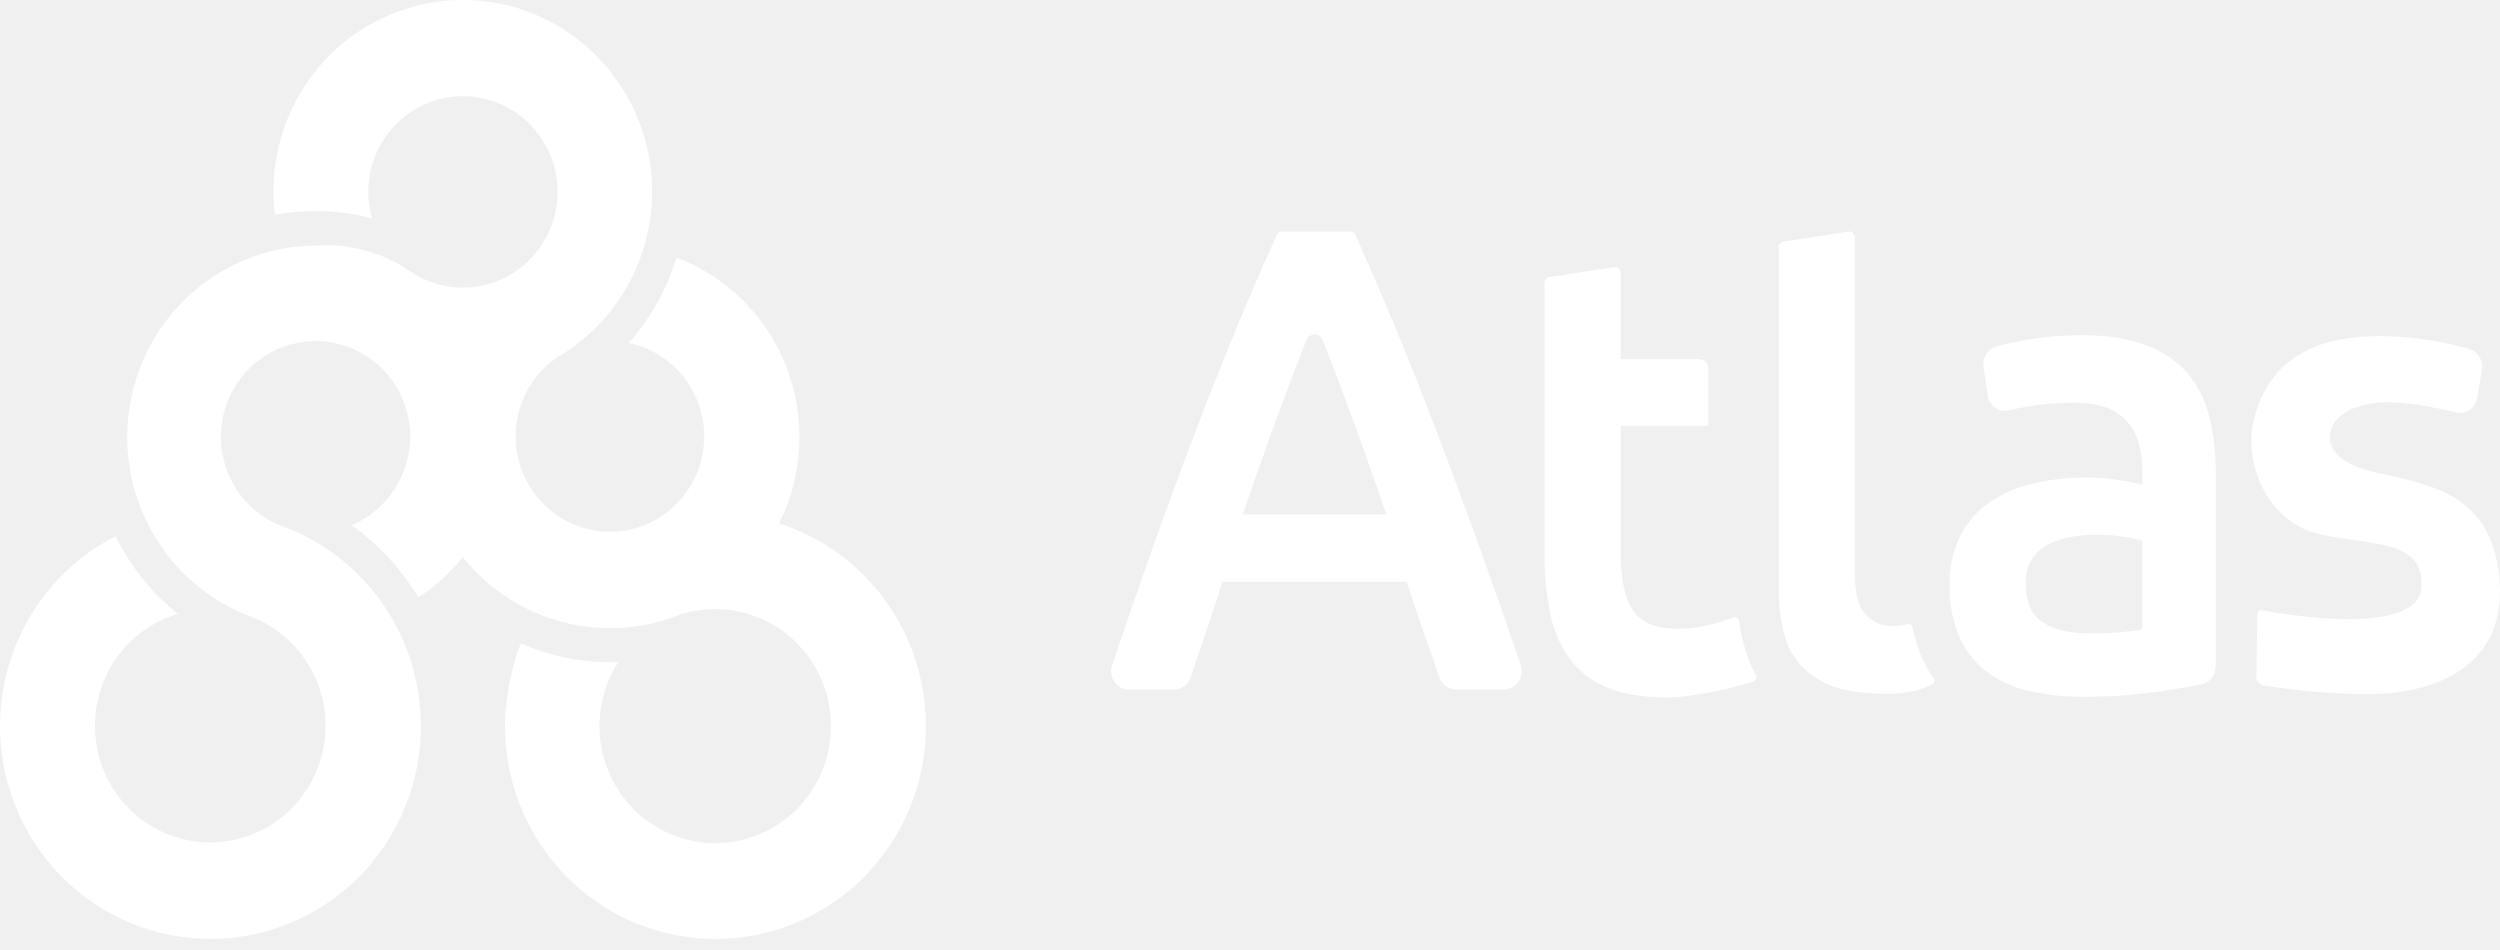
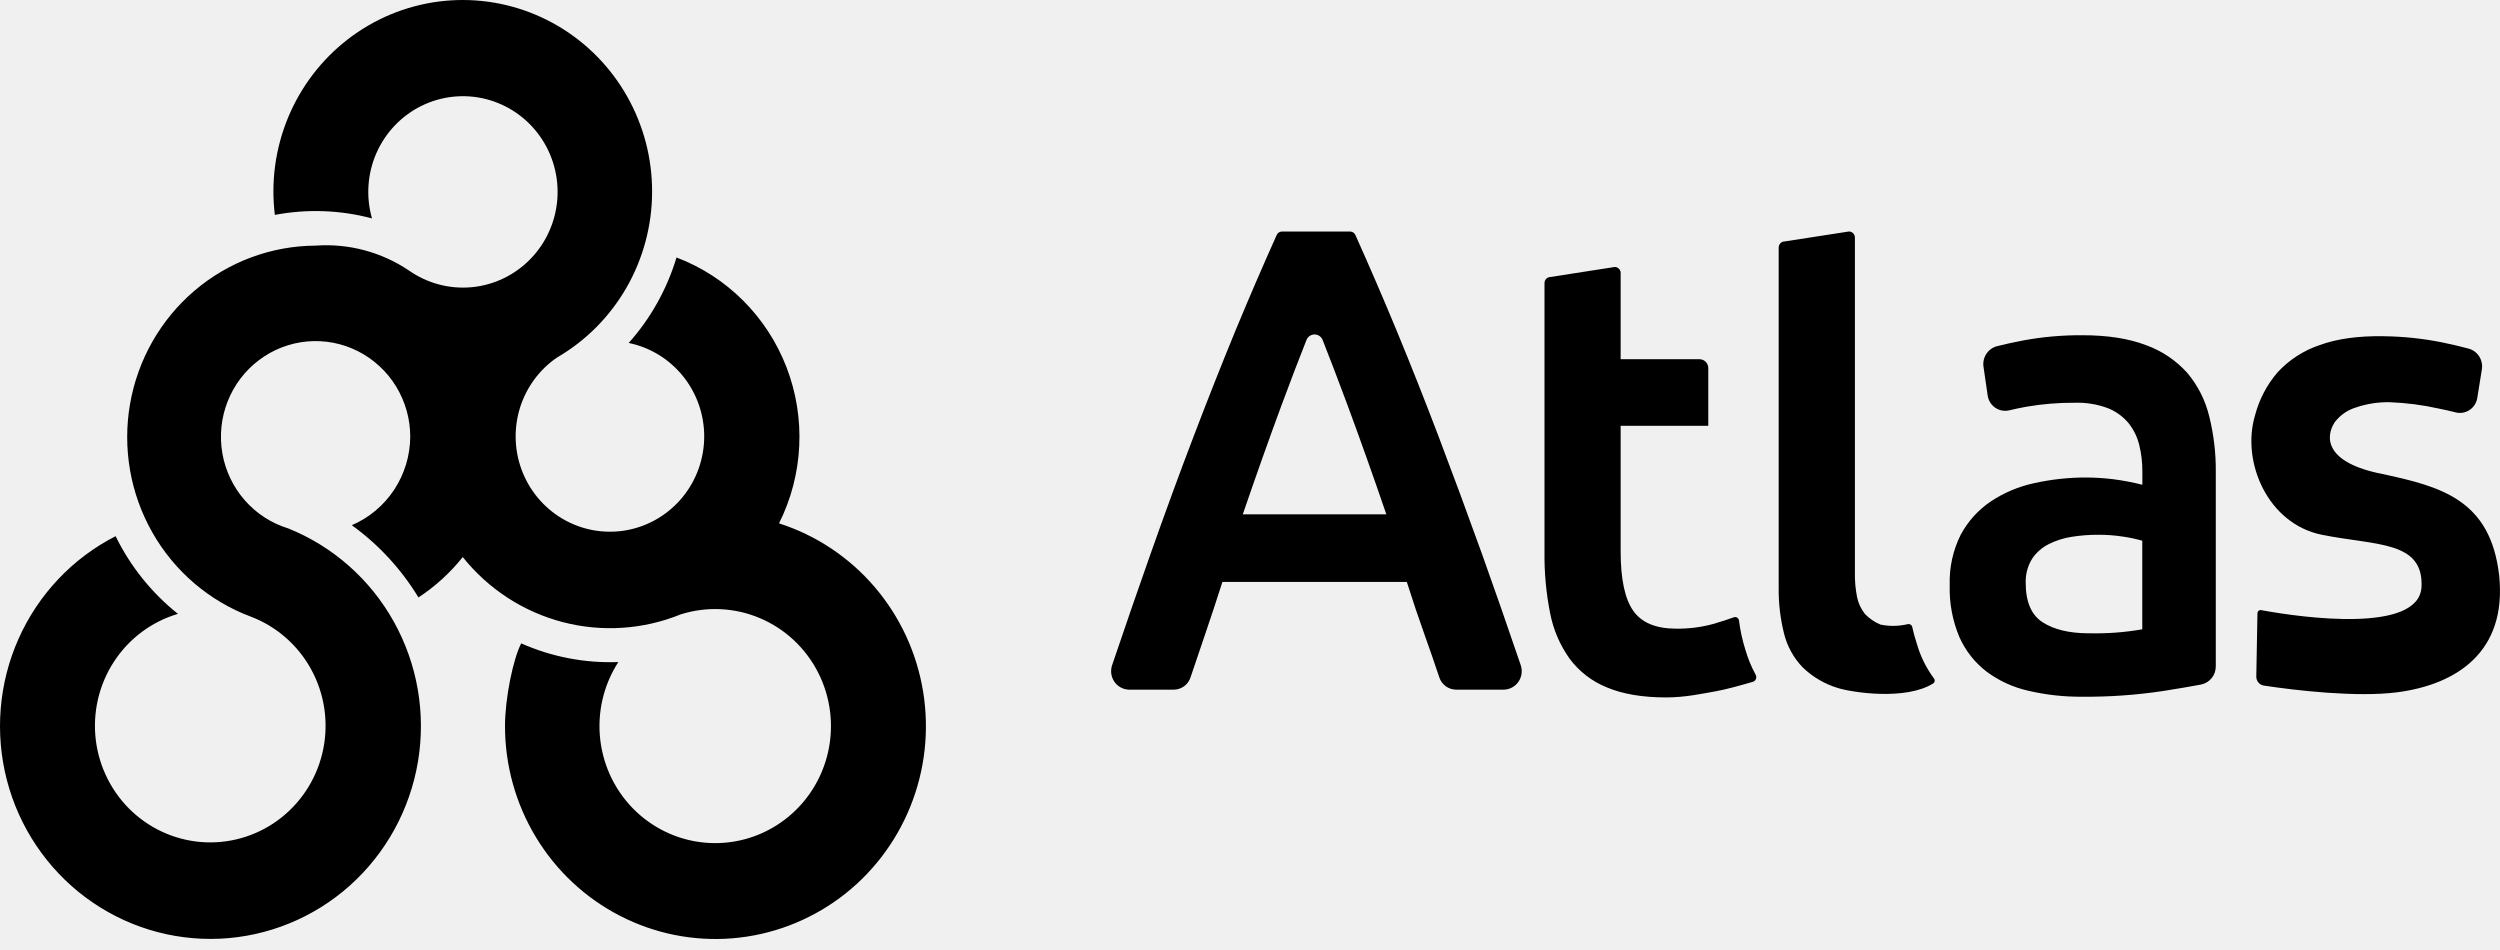
<svg xmlns="http://www.w3.org/2000/svg" width="108" height="41" viewBox="0 0 108 41" fill="none">
-   <path d="M33.654 22.609C34.174 21.571 34.471 20.434 34.527 19.272C34.583 18.11 34.395 16.949 33.977 15.865C33.559 14.782 32.92 13.799 32.101 12.982C31.282 12.165 30.302 11.531 29.225 11.123C28.814 12.492 28.108 13.754 27.16 14.816C28.081 15.005 28.909 15.511 29.503 16.247C30.098 16.983 30.422 17.905 30.422 18.855C30.421 19.806 30.095 20.727 29.499 21.462C28.903 22.197 28.074 22.701 27.153 22.889C26.231 23.076 25.274 22.936 24.443 22.491C23.613 22.046 22.959 21.325 22.595 20.449C22.23 19.573 22.177 18.596 22.443 17.684C22.71 16.773 23.28 15.983 24.057 15.448C25.303 14.726 26.34 13.685 27.062 12.43C27.784 11.174 28.167 9.749 28.171 8.297C28.176 6.844 27.802 5.416 27.087 4.156C26.373 2.896 25.343 1.849 24.101 1.119C22.858 0.39 21.448 0.004 20.012 2.70063e-05C18.576 -0.004 17.163 0.375 15.918 1.098C14.672 1.821 13.637 2.864 12.916 4.12C12.195 5.376 11.814 6.802 11.811 8.254C11.811 8.599 11.832 8.943 11.874 9.284C13.266 9.019 14.7 9.071 16.07 9.435C15.803 8.499 15.872 7.497 16.264 6.607C16.657 5.717 17.348 4.995 18.215 4.57C19.083 4.145 20.071 4.043 21.005 4.283C21.939 4.523 22.76 5.089 23.322 5.881C23.884 6.673 24.151 7.64 24.076 8.611C24.001 9.583 23.589 10.497 22.912 11.191C22.236 11.886 21.339 12.316 20.379 12.407C19.419 12.497 18.459 12.242 17.667 11.686C16.477 10.886 15.059 10.508 13.634 10.611C11.718 10.621 9.866 11.31 8.401 12.559C6.936 13.808 5.952 15.537 5.619 17.445C5.286 19.353 5.626 21.318 6.579 22.998C7.533 24.679 9.039 25.967 10.836 26.639C11.944 27.06 12.867 27.866 13.44 28.912C14.014 29.958 14.201 31.176 13.967 32.348C13.734 33.521 13.095 34.571 12.166 35.311C11.237 36.051 10.078 36.433 8.895 36.388C7.713 36.343 6.586 35.874 5.714 35.065C4.843 34.256 4.285 33.16 4.139 31.973C3.994 30.786 4.271 29.586 4.921 28.587C5.571 27.587 6.551 26.854 7.687 26.519C6.554 25.616 5.634 24.47 4.994 23.163C3.138 24.11 1.659 25.673 0.804 27.59C-0.051 29.506 -0.23 31.662 0.296 33.696C0.823 35.73 2.023 37.52 3.697 38.768C5.371 40.016 7.417 40.645 9.495 40.552C11.572 40.459 13.556 39.648 15.114 38.256C16.672 36.863 17.71 34.972 18.057 32.899C18.403 30.826 18.036 28.695 17.016 26.862C15.997 25.029 14.386 23.606 12.454 22.828C11.729 22.607 11.079 22.187 10.576 21.614C10.073 21.041 9.737 20.338 9.606 19.584C9.476 18.83 9.554 18.053 9.834 17.342C10.114 16.63 10.584 16.011 11.192 15.554C11.799 15.096 12.52 14.818 13.275 14.751C14.03 14.684 14.788 14.83 15.465 15.173C16.142 15.516 16.712 16.042 17.111 16.694C17.509 17.345 17.721 18.095 17.723 18.861C17.718 19.679 17.476 20.477 17.028 21.157C16.579 21.838 15.943 22.37 15.198 22.689C16.355 23.524 17.334 24.585 18.077 25.81C18.802 25.334 19.448 24.745 19.991 24.065C21.092 25.443 22.602 26.426 24.297 26.872C25.992 27.317 27.784 27.201 29.409 26.54C30.533 26.186 31.745 26.244 32.831 26.705C33.917 27.165 34.807 27.998 35.345 29.057C35.883 30.116 36.034 31.333 35.772 32.493C35.51 33.654 34.851 34.684 33.911 35.401C32.972 36.119 31.812 36.478 30.636 36.416C29.46 36.354 28.344 35.874 27.483 35.062C26.623 34.249 26.074 33.155 25.933 31.973C25.792 30.791 26.068 29.597 26.712 28.6C25.271 28.655 23.837 28.379 22.516 27.794C22.173 28.45 21.816 30.151 21.816 31.363C21.815 33.062 22.279 34.727 23.157 36.175C24.034 37.624 25.292 38.798 26.79 39.567C28.287 40.337 29.966 40.672 31.641 40.535C33.315 40.398 34.919 39.794 36.276 38.792C37.632 37.789 38.686 36.426 39.322 34.854C39.959 33.282 40.152 31.563 39.88 29.886C39.609 28.21 38.883 26.643 37.785 25.358C36.685 24.073 35.256 23.122 33.654 22.609Z" fill="white" />
-   <path d="M62.895 29.793C62.735 29.79 62.579 29.737 62.45 29.641C62.321 29.544 62.225 29.41 62.176 29.255C61.977 28.659 61.773 28.067 61.562 27.48C61.29 26.719 61.027 25.938 60.774 25.139H52.808C52.553 25.938 52.294 26.723 52.03 27.494C51.828 28.085 51.629 28.674 51.432 29.258C51.383 29.412 51.288 29.545 51.16 29.641C51.031 29.737 50.877 29.79 50.718 29.793H48.766C48.642 29.789 48.52 29.756 48.41 29.695C48.301 29.634 48.207 29.548 48.137 29.444C48.066 29.34 48.022 29.22 48.006 29.095C47.991 28.97 48.005 28.843 48.047 28.724C48.622 27.023 49.173 25.428 49.7 23.939C50.331 22.151 50.952 20.457 51.562 18.858C52.172 17.259 52.774 15.736 53.369 14.29C53.946 12.896 54.539 11.52 55.149 10.161C55.167 10.115 55.199 10.075 55.24 10.046C55.281 10.018 55.329 10.002 55.379 10.002H58.327C58.377 10.002 58.425 10.018 58.466 10.046C58.507 10.075 58.538 10.115 58.557 10.161C59.167 11.52 59.761 12.896 60.338 14.29C60.937 15.737 61.54 17.26 62.148 18.858C62.755 20.456 63.381 22.15 64.025 23.939C64.558 25.428 65.114 27.023 65.692 28.724C65.734 28.843 65.748 28.97 65.733 29.095C65.717 29.22 65.673 29.34 65.602 29.444C65.532 29.548 65.438 29.634 65.329 29.695C65.219 29.756 65.097 29.789 64.973 29.793H62.895ZM57.141 14.695C57.114 14.623 57.066 14.56 57.003 14.516C56.94 14.472 56.866 14.448 56.789 14.448C56.712 14.448 56.638 14.472 56.575 14.516C56.512 14.56 56.464 14.623 56.437 14.695C56.11 15.517 55.752 16.455 55.361 17.509C54.826 18.956 54.268 20.526 53.688 22.22H59.89C59.31 20.526 58.748 18.946 58.204 17.48C57.812 16.423 57.457 15.495 57.141 14.695ZM89.96 14.482C91.049 14.482 91.965 14.625 92.708 14.911C93.391 15.155 94.004 15.567 94.491 16.11C94.946 16.65 95.27 17.29 95.437 17.979C95.634 18.768 95.73 19.579 95.722 20.392V28.783C95.724 28.968 95.662 29.148 95.547 29.291C95.432 29.435 95.271 29.534 95.091 29.571C94.644 29.656 94.086 29.751 93.418 29.856C92.269 30.027 91.109 30.108 89.948 30.099C89.168 30.105 88.389 30.018 87.629 29.842C86.975 29.696 86.359 29.414 85.82 29.014C85.314 28.625 84.911 28.115 84.649 27.529C84.348 26.818 84.204 26.048 84.228 25.274C84.203 24.522 84.366 23.776 84.701 23.104C85.01 22.526 85.454 22.034 85.993 21.668C86.569 21.284 87.211 21.014 87.886 20.871C88.623 20.707 89.376 20.626 90.131 20.628C90.512 20.63 90.894 20.654 91.273 20.7C91.703 20.754 92.13 20.835 92.55 20.942V20.364C92.552 19.979 92.507 19.595 92.415 19.222C92.33 18.871 92.168 18.544 91.942 18.265C91.699 17.98 91.391 17.761 91.044 17.627C90.596 17.462 90.12 17.384 89.643 17.399C88.941 17.393 88.24 17.451 87.548 17.569C87.273 17.619 87.019 17.672 86.788 17.729C86.684 17.752 86.577 17.753 86.472 17.732C86.368 17.71 86.269 17.667 86.182 17.605C86.095 17.543 86.022 17.463 85.968 17.371C85.913 17.278 85.878 17.175 85.865 17.069L85.69 15.864C85.657 15.67 85.696 15.47 85.8 15.303C85.904 15.136 86.065 15.014 86.253 14.96C86.578 14.876 86.962 14.792 87.403 14.707C88.247 14.551 89.103 14.476 89.96 14.482ZM90.233 27.357C91.008 27.377 91.782 27.32 92.546 27.186V23.359C92.287 23.285 92.023 23.228 91.757 23.188C91.379 23.128 90.997 23.099 90.615 23.102C90.245 23.102 89.876 23.131 89.511 23.188C89.161 23.24 88.821 23.348 88.504 23.507C88.213 23.652 87.964 23.872 87.783 24.145C87.592 24.457 87.497 24.82 87.511 25.186C87.511 26.005 87.756 26.571 88.246 26.885C88.736 27.199 89.398 27.357 90.233 27.359V27.357ZM75.398 28.061C75.269 27.652 75.178 27.233 75.125 26.808C75.122 26.783 75.114 26.758 75.1 26.736C75.087 26.714 75.069 26.696 75.047 26.682C75.026 26.668 75.001 26.66 74.976 26.657C74.95 26.654 74.925 26.658 74.901 26.667C74.657 26.758 74.356 26.855 73.999 26.958C73.48 27.099 72.944 27.166 72.407 27.158C71.536 27.158 70.919 26.901 70.557 26.387C70.194 25.874 70.012 25.017 70.012 23.818V18.395H73.798V15.917C73.802 15.815 73.765 15.716 73.697 15.641C73.628 15.567 73.533 15.523 73.432 15.518H70.012V11.799C70.013 11.765 70.007 11.73 69.995 11.699C69.982 11.667 69.964 11.637 69.94 11.613C69.916 11.588 69.888 11.568 69.857 11.554C69.826 11.541 69.792 11.533 69.758 11.533L66.976 11.966C66.942 11.967 66.908 11.975 66.877 11.988C66.846 12.002 66.818 12.022 66.794 12.046C66.771 12.071 66.752 12.1 66.74 12.132C66.727 12.164 66.721 12.198 66.722 12.233V23.847C66.711 24.733 66.793 25.619 66.965 26.488C67.102 27.198 67.39 27.87 67.809 28.458C68.225 29.014 68.785 29.444 69.427 29.7C70.108 29.985 70.955 30.128 71.97 30.129C72.804 30.129 73.514 29.97 74.147 29.858C74.555 29.788 75.275 29.587 75.724 29.454C75.754 29.445 75.782 29.429 75.805 29.408C75.828 29.386 75.846 29.36 75.857 29.331C75.869 29.301 75.873 29.269 75.871 29.238C75.869 29.206 75.86 29.176 75.844 29.148C75.656 28.803 75.507 28.439 75.398 28.061ZM82.608 27.081C82.603 27.061 82.594 27.041 82.582 27.024C82.57 27.008 82.555 26.993 82.537 26.982C82.519 26.971 82.499 26.964 82.479 26.961C82.458 26.957 82.437 26.958 82.417 26.963C82.028 27.057 81.624 27.063 81.233 26.981C80.982 26.876 80.756 26.721 80.567 26.525C80.398 26.313 80.281 26.064 80.226 25.797C80.157 25.45 80.125 25.096 80.132 24.741V10.266C80.132 10.232 80.126 10.198 80.114 10.166C80.101 10.134 80.083 10.105 80.059 10.08C80.035 10.055 80.007 10.036 79.976 10.022C79.945 10.008 79.912 10.001 79.877 10L77.093 10.431C77.059 10.431 77.026 10.439 76.995 10.452C76.964 10.466 76.935 10.486 76.912 10.511C76.888 10.535 76.87 10.565 76.857 10.597C76.845 10.629 76.839 10.663 76.839 10.697V25.387C76.831 26.056 76.909 26.723 77.071 27.372C77.207 27.92 77.484 28.422 77.874 28.828C78.308 29.248 78.835 29.556 79.411 29.727C79.99 29.907 82.313 30.276 83.512 29.525C83.529 29.514 83.544 29.5 83.555 29.483C83.566 29.466 83.574 29.447 83.577 29.427C83.581 29.407 83.58 29.387 83.576 29.367C83.571 29.347 83.562 29.329 83.55 29.312C83.209 28.854 82.955 28.336 82.8 27.785C82.723 27.554 82.659 27.319 82.608 27.081ZM97.472 29.218C97.469 29.312 97.499 29.404 97.556 29.476C97.614 29.549 97.696 29.599 97.787 29.616C99.153 29.824 101.818 30.135 103.567 29.906C106.118 29.571 108.299 28.172 107.966 24.877C107.596 21.574 105.436 21.021 102.93 20.478C100.456 20 100.426 18.895 100.865 18.233C101.096 17.933 101.412 17.714 101.772 17.604C102.244 17.443 102.74 17.366 103.239 17.376C103.941 17.402 104.639 17.492 105.326 17.644C105.597 17.698 105.847 17.754 106.075 17.813C106.179 17.841 106.287 17.846 106.393 17.828C106.499 17.809 106.6 17.769 106.69 17.709C106.779 17.649 106.855 17.57 106.912 17.478C106.969 17.386 107.006 17.283 107.021 17.175L107.214 15.973C107.249 15.779 107.212 15.578 107.109 15.41C107.007 15.242 106.846 15.119 106.659 15.064C106.334 14.975 105.95 14.884 105.509 14.793C104.668 14.623 103.813 14.534 102.955 14.525C101.866 14.508 100.948 14.636 100.201 14.911C99.514 15.142 98.895 15.543 98.399 16.076C97.936 16.61 97.602 17.245 97.421 17.931C96.809 19.951 97.969 22.627 100.295 23.1C102.622 23.574 104.72 23.344 104.608 25.376C104.471 27.351 99.56 26.705 97.68 26.357C97.661 26.354 97.641 26.355 97.622 26.36C97.603 26.365 97.585 26.374 97.57 26.387C97.555 26.4 97.543 26.416 97.535 26.434C97.526 26.452 97.522 26.471 97.522 26.491L97.472 29.218Z" fill="white" />
+   <path d="M33.654 22.609C34.174 21.571 34.471 20.434 34.527 19.272C34.583 18.11 34.395 16.949 33.977 15.865C33.559 14.782 32.92 13.799 32.101 12.982C31.282 12.165 30.302 11.531 29.225 11.123C28.814 12.492 28.108 13.754 27.16 14.816C28.081 15.005 28.909 15.511 29.503 16.247C30.098 16.983 30.422 17.905 30.422 18.855C30.421 19.806 30.095 20.727 29.499 21.462C28.903 22.197 28.074 22.701 27.153 22.889C26.231 23.076 25.274 22.936 24.443 22.491C23.613 22.046 22.959 21.325 22.595 20.449C22.23 19.573 22.177 18.596 22.443 17.684C22.71 16.773 23.28 15.983 24.057 15.448C25.303 14.726 26.34 13.685 27.062 12.43C27.784 11.174 28.167 9.749 28.171 8.297C28.176 6.844 27.802 5.416 27.087 4.156C26.373 2.896 25.343 1.849 24.101 1.119C22.858 0.39 21.448 0.004 20.012 2.70063e-05C18.576 -0.004 17.163 0.375 15.918 1.098C14.672 1.821 13.637 2.864 12.916 4.12C12.195 5.376 11.814 6.802 11.811 8.254C11.811 8.599 11.832 8.943 11.874 9.284C13.266 9.019 14.7 9.071 16.07 9.435C15.803 8.499 15.872 7.497 16.264 6.607C16.657 5.717 17.348 4.995 18.215 4.57C19.083 4.145 20.071 4.043 21.005 4.283C21.939 4.523 22.76 5.089 23.322 5.881C23.884 6.673 24.151 7.64 24.076 8.611C24.001 9.583 23.589 10.497 22.912 11.191C22.236 11.886 21.339 12.316 20.379 12.407C19.419 12.497 18.459 12.242 17.667 11.686C16.477 10.886 15.059 10.508 13.634 10.611C11.718 10.621 9.866 11.31 8.401 12.559C6.936 13.808 5.952 15.537 5.619 17.445C5.286 19.353 5.626 21.318 6.579 22.998C7.533 24.679 9.039 25.967 10.836 26.639C11.944 27.06 12.867 27.866 13.44 28.912C14.014 29.958 14.201 31.176 13.967 32.348C13.734 33.521 13.095 34.571 12.166 35.311C11.237 36.051 10.078 36.433 8.895 36.388C7.713 36.343 6.586 35.874 5.714 35.065C4.843 34.256 4.285 33.16 4.139 31.973C3.994 30.786 4.271 29.586 4.921 28.587C5.571 27.587 6.551 26.854 7.687 26.519C6.554 25.616 5.634 24.47 4.994 23.163C3.138 24.11 1.659 25.673 0.804 27.59C-0.051 29.506 -0.23 31.662 0.296 33.696C0.823 35.73 2.023 37.52 3.697 38.768C5.371 40.016 7.417 40.645 9.495 40.552C11.572 40.459 13.556 39.648 15.114 38.256C16.672 36.863 17.71 34.972 18.057 32.899C18.403 30.826 18.036 28.695 17.016 26.862C15.997 25.029 14.386 23.606 12.454 22.828C11.729 22.607 11.079 22.187 10.576 21.614C10.073 21.041 9.737 20.338 9.606 19.584C9.476 18.83 9.554 18.053 9.834 17.342C10.114 16.63 10.584 16.011 11.192 15.554C11.799 15.096 12.52 14.818 13.275 14.751C14.03 14.684 14.788 14.83 15.465 15.173C16.142 15.516 16.712 16.042 17.111 16.694C17.509 17.345 17.721 18.095 17.723 18.861C17.718 19.679 17.476 20.477 17.028 21.157C16.579 21.838 15.943 22.37 15.198 22.689C16.355 23.524 17.334 24.585 18.077 25.81C18.802 25.334 19.448 24.745 19.991 24.065C21.092 25.443 22.602 26.426 24.297 26.872C25.992 27.317 27.784 27.201 29.409 26.54C30.533 26.186 31.745 26.244 32.831 26.705C33.917 27.165 34.807 27.998 35.345 29.057C35.883 30.116 36.034 31.333 35.772 32.493C35.51 33.654 34.851 34.684 33.911 35.401C32.972 36.119 31.812 36.478 30.636 36.416C29.46 36.354 28.344 35.874 27.483 35.062C26.623 34.249 26.074 33.155 25.933 31.973C25.792 30.791 26.068 29.597 26.712 28.6C25.271 28.655 23.837 28.379 22.516 27.794C22.173 28.45 21.816 30.151 21.816 31.363C21.815 33.062 22.279 34.727 23.157 36.175C24.034 37.624 25.292 38.798 26.79 39.567C28.287 40.337 29.966 40.672 31.641 40.535C33.315 40.398 34.919 39.794 36.276 38.792C37.632 37.789 38.686 36.426 39.322 34.854C39.959 33.282 40.152 31.563 39.88 29.886C39.609 28.21 38.883 26.643 37.785 25.358C36.685 24.073 35.256 23.122 33.654 22.609Z" fill="currentColor" />
+   <path d="M62.895 29.793C62.735 29.79 62.579 29.737 62.45 29.641C62.321 29.544 62.225 29.41 62.176 29.255C61.977 28.659 61.773 28.067 61.562 27.48C61.29 26.719 61.027 25.938 60.774 25.139H52.808C52.553 25.938 52.294 26.723 52.03 27.494C51.828 28.085 51.629 28.674 51.432 29.258C51.383 29.412 51.288 29.545 51.16 29.641C51.031 29.737 50.877 29.79 50.718 29.793H48.766C48.642 29.789 48.52 29.756 48.41 29.695C48.301 29.634 48.207 29.548 48.137 29.444C48.066 29.34 48.022 29.22 48.006 29.095C47.991 28.97 48.005 28.843 48.047 28.724C48.622 27.023 49.173 25.428 49.7 23.939C50.331 22.151 50.952 20.457 51.562 18.858C52.172 17.259 52.774 15.736 53.369 14.29C53.946 12.896 54.539 11.52 55.149 10.161C55.167 10.115 55.199 10.075 55.24 10.046C55.281 10.018 55.329 10.002 55.379 10.002H58.327C58.377 10.002 58.425 10.018 58.466 10.046C58.507 10.075 58.538 10.115 58.557 10.161C59.167 11.52 59.761 12.896 60.338 14.29C60.937 15.737 61.54 17.26 62.148 18.858C62.755 20.456 63.381 22.15 64.025 23.939C64.558 25.428 65.114 27.023 65.692 28.724C65.734 28.843 65.748 28.97 65.733 29.095C65.717 29.22 65.673 29.34 65.602 29.444C65.532 29.548 65.438 29.634 65.329 29.695C65.219 29.756 65.097 29.789 64.973 29.793H62.895ZM57.141 14.695C57.114 14.623 57.066 14.56 57.003 14.516C56.94 14.472 56.866 14.448 56.789 14.448C56.712 14.448 56.638 14.472 56.575 14.516C56.512 14.56 56.464 14.623 56.437 14.695C56.11 15.517 55.752 16.455 55.361 17.509C54.826 18.956 54.268 20.526 53.688 22.22H59.89C59.31 20.526 58.748 18.946 58.204 17.48C57.812 16.423 57.457 15.495 57.141 14.695ZM89.96 14.482C91.049 14.482 91.965 14.625 92.708 14.911C93.391 15.155 94.004 15.567 94.491 16.11C94.946 16.65 95.27 17.29 95.437 17.979C95.634 18.768 95.73 19.579 95.722 20.392V28.783C95.724 28.968 95.662 29.148 95.547 29.291C95.432 29.435 95.271 29.534 95.091 29.571C94.644 29.656 94.086 29.751 93.418 29.856C92.269 30.027 91.109 30.108 89.948 30.099C89.168 30.105 88.389 30.018 87.629 29.842C86.975 29.696 86.359 29.414 85.82 29.014C85.314 28.625 84.911 28.115 84.649 27.529C84.348 26.818 84.204 26.048 84.228 25.274C84.203 24.522 84.366 23.776 84.701 23.104C85.01 22.526 85.454 22.034 85.993 21.668C86.569 21.284 87.211 21.014 87.886 20.871C88.623 20.707 89.376 20.626 90.131 20.628C90.512 20.63 90.894 20.654 91.273 20.7C91.703 20.754 92.13 20.835 92.55 20.942V20.364C92.552 19.979 92.507 19.595 92.415 19.222C92.33 18.871 92.168 18.544 91.942 18.265C91.699 17.98 91.391 17.761 91.044 17.627C90.596 17.462 90.12 17.384 89.643 17.399C88.941 17.393 88.24 17.451 87.548 17.569C87.273 17.619 87.019 17.672 86.788 17.729C86.684 17.752 86.577 17.753 86.472 17.732C86.368 17.71 86.269 17.667 86.182 17.605C86.095 17.543 86.022 17.463 85.968 17.371C85.913 17.278 85.878 17.175 85.865 17.069L85.69 15.864C85.657 15.67 85.696 15.47 85.8 15.303C85.904 15.136 86.065 15.014 86.253 14.96C86.578 14.876 86.962 14.792 87.403 14.707C88.247 14.551 89.103 14.476 89.96 14.482ZM90.233 27.357C91.008 27.377 91.782 27.32 92.546 27.186V23.359C92.287 23.285 92.023 23.228 91.757 23.188C91.379 23.128 90.997 23.099 90.615 23.102C90.245 23.102 89.876 23.131 89.511 23.188C89.161 23.24 88.821 23.348 88.504 23.507C88.213 23.652 87.964 23.872 87.783 24.145C87.592 24.457 87.497 24.82 87.511 25.186C87.511 26.005 87.756 26.571 88.246 26.885C88.736 27.199 89.398 27.357 90.233 27.359V27.357ZM75.398 28.061C75.269 27.652 75.178 27.233 75.125 26.808C75.122 26.783 75.114 26.758 75.1 26.736C75.087 26.714 75.069 26.696 75.047 26.682C75.026 26.668 75.001 26.66 74.976 26.657C74.95 26.654 74.925 26.658 74.901 26.667C74.657 26.758 74.356 26.855 73.999 26.958C73.48 27.099 72.944 27.166 72.407 27.158C71.536 27.158 70.919 26.901 70.557 26.387C70.194 25.874 70.012 25.017 70.012 23.818V18.395H73.798V15.917C73.802 15.815 73.765 15.716 73.697 15.641C73.628 15.567 73.533 15.523 73.432 15.518H70.012V11.799C70.013 11.765 70.007 11.73 69.995 11.699C69.982 11.667 69.964 11.637 69.94 11.613C69.916 11.588 69.888 11.568 69.857 11.554C69.826 11.541 69.792 11.533 69.758 11.533L66.976 11.966C66.942 11.967 66.908 11.975 66.877 11.988C66.846 12.002 66.818 12.022 66.794 12.046C66.771 12.071 66.752 12.1 66.74 12.132C66.727 12.164 66.721 12.198 66.722 12.233V23.847C66.711 24.733 66.793 25.619 66.965 26.488C67.102 27.198 67.39 27.87 67.809 28.458C68.225 29.014 68.785 29.444 69.427 29.7C70.108 29.985 70.955 30.128 71.97 30.129C72.804 30.129 73.514 29.97 74.147 29.858C74.555 29.788 75.275 29.587 75.724 29.454C75.754 29.445 75.782 29.429 75.805 29.408C75.828 29.386 75.846 29.36 75.857 29.331C75.869 29.301 75.873 29.269 75.871 29.238C75.869 29.206 75.86 29.176 75.844 29.148C75.656 28.803 75.507 28.439 75.398 28.061ZM82.608 27.081C82.603 27.061 82.594 27.041 82.582 27.024C82.57 27.008 82.555 26.993 82.537 26.982C82.519 26.971 82.499 26.964 82.479 26.961C82.458 26.957 82.437 26.958 82.417 26.963C82.028 27.057 81.624 27.063 81.233 26.981C80.982 26.876 80.756 26.721 80.567 26.525C80.398 26.313 80.281 26.064 80.226 25.797C80.157 25.45 80.125 25.096 80.132 24.741V10.266C80.132 10.232 80.126 10.198 80.114 10.166C80.101 10.134 80.083 10.105 80.059 10.08C80.035 10.055 80.007 10.036 79.976 10.022C79.945 10.008 79.912 10.001 79.877 10L77.093 10.431C77.059 10.431 77.026 10.439 76.995 10.452C76.964 10.466 76.935 10.486 76.912 10.511C76.888 10.535 76.87 10.565 76.857 10.597C76.845 10.629 76.839 10.663 76.839 10.697V25.387C76.831 26.056 76.909 26.723 77.071 27.372C77.207 27.92 77.484 28.422 77.874 28.828C78.308 29.248 78.835 29.556 79.411 29.727C79.99 29.907 82.313 30.276 83.512 29.525C83.529 29.514 83.544 29.5 83.555 29.483C83.566 29.466 83.574 29.447 83.577 29.427C83.581 29.407 83.58 29.387 83.576 29.367C83.571 29.347 83.562 29.329 83.55 29.312C83.209 28.854 82.955 28.336 82.8 27.785C82.723 27.554 82.659 27.319 82.608 27.081ZM97.472 29.218C97.469 29.312 97.499 29.404 97.556 29.476C97.614 29.549 97.696 29.599 97.787 29.616C99.153 29.824 101.818 30.135 103.567 29.906C106.118 29.571 108.299 28.172 107.966 24.877C107.596 21.574 105.436 21.021 102.93 20.478C100.456 20 100.426 18.895 100.865 18.233C101.096 17.933 101.412 17.714 101.772 17.604C102.244 17.443 102.74 17.366 103.239 17.376C103.941 17.402 104.639 17.492 105.326 17.644C105.597 17.698 105.847 17.754 106.075 17.813C106.179 17.841 106.287 17.846 106.393 17.828C106.499 17.809 106.6 17.769 106.69 17.709C106.779 17.649 106.855 17.57 106.912 17.478C106.969 17.386 107.006 17.283 107.021 17.175L107.214 15.973C107.249 15.779 107.212 15.578 107.109 15.41C107.007 15.242 106.846 15.119 106.659 15.064C106.334 14.975 105.95 14.884 105.509 14.793C104.668 14.623 103.813 14.534 102.955 14.525C101.866 14.508 100.948 14.636 100.201 14.911C99.514 15.142 98.895 15.543 98.399 16.076C97.936 16.61 97.602 17.245 97.421 17.931C96.809 19.951 97.969 22.627 100.295 23.1C102.622 23.574 104.72 23.344 104.608 25.376C104.471 27.351 99.56 26.705 97.68 26.357C97.661 26.354 97.641 26.355 97.622 26.36C97.603 26.365 97.585 26.374 97.57 26.387C97.555 26.4 97.543 26.416 97.535 26.434C97.526 26.452 97.522 26.471 97.522 26.491L97.472 29.218Z" fill="currentColor" />
</svg>
